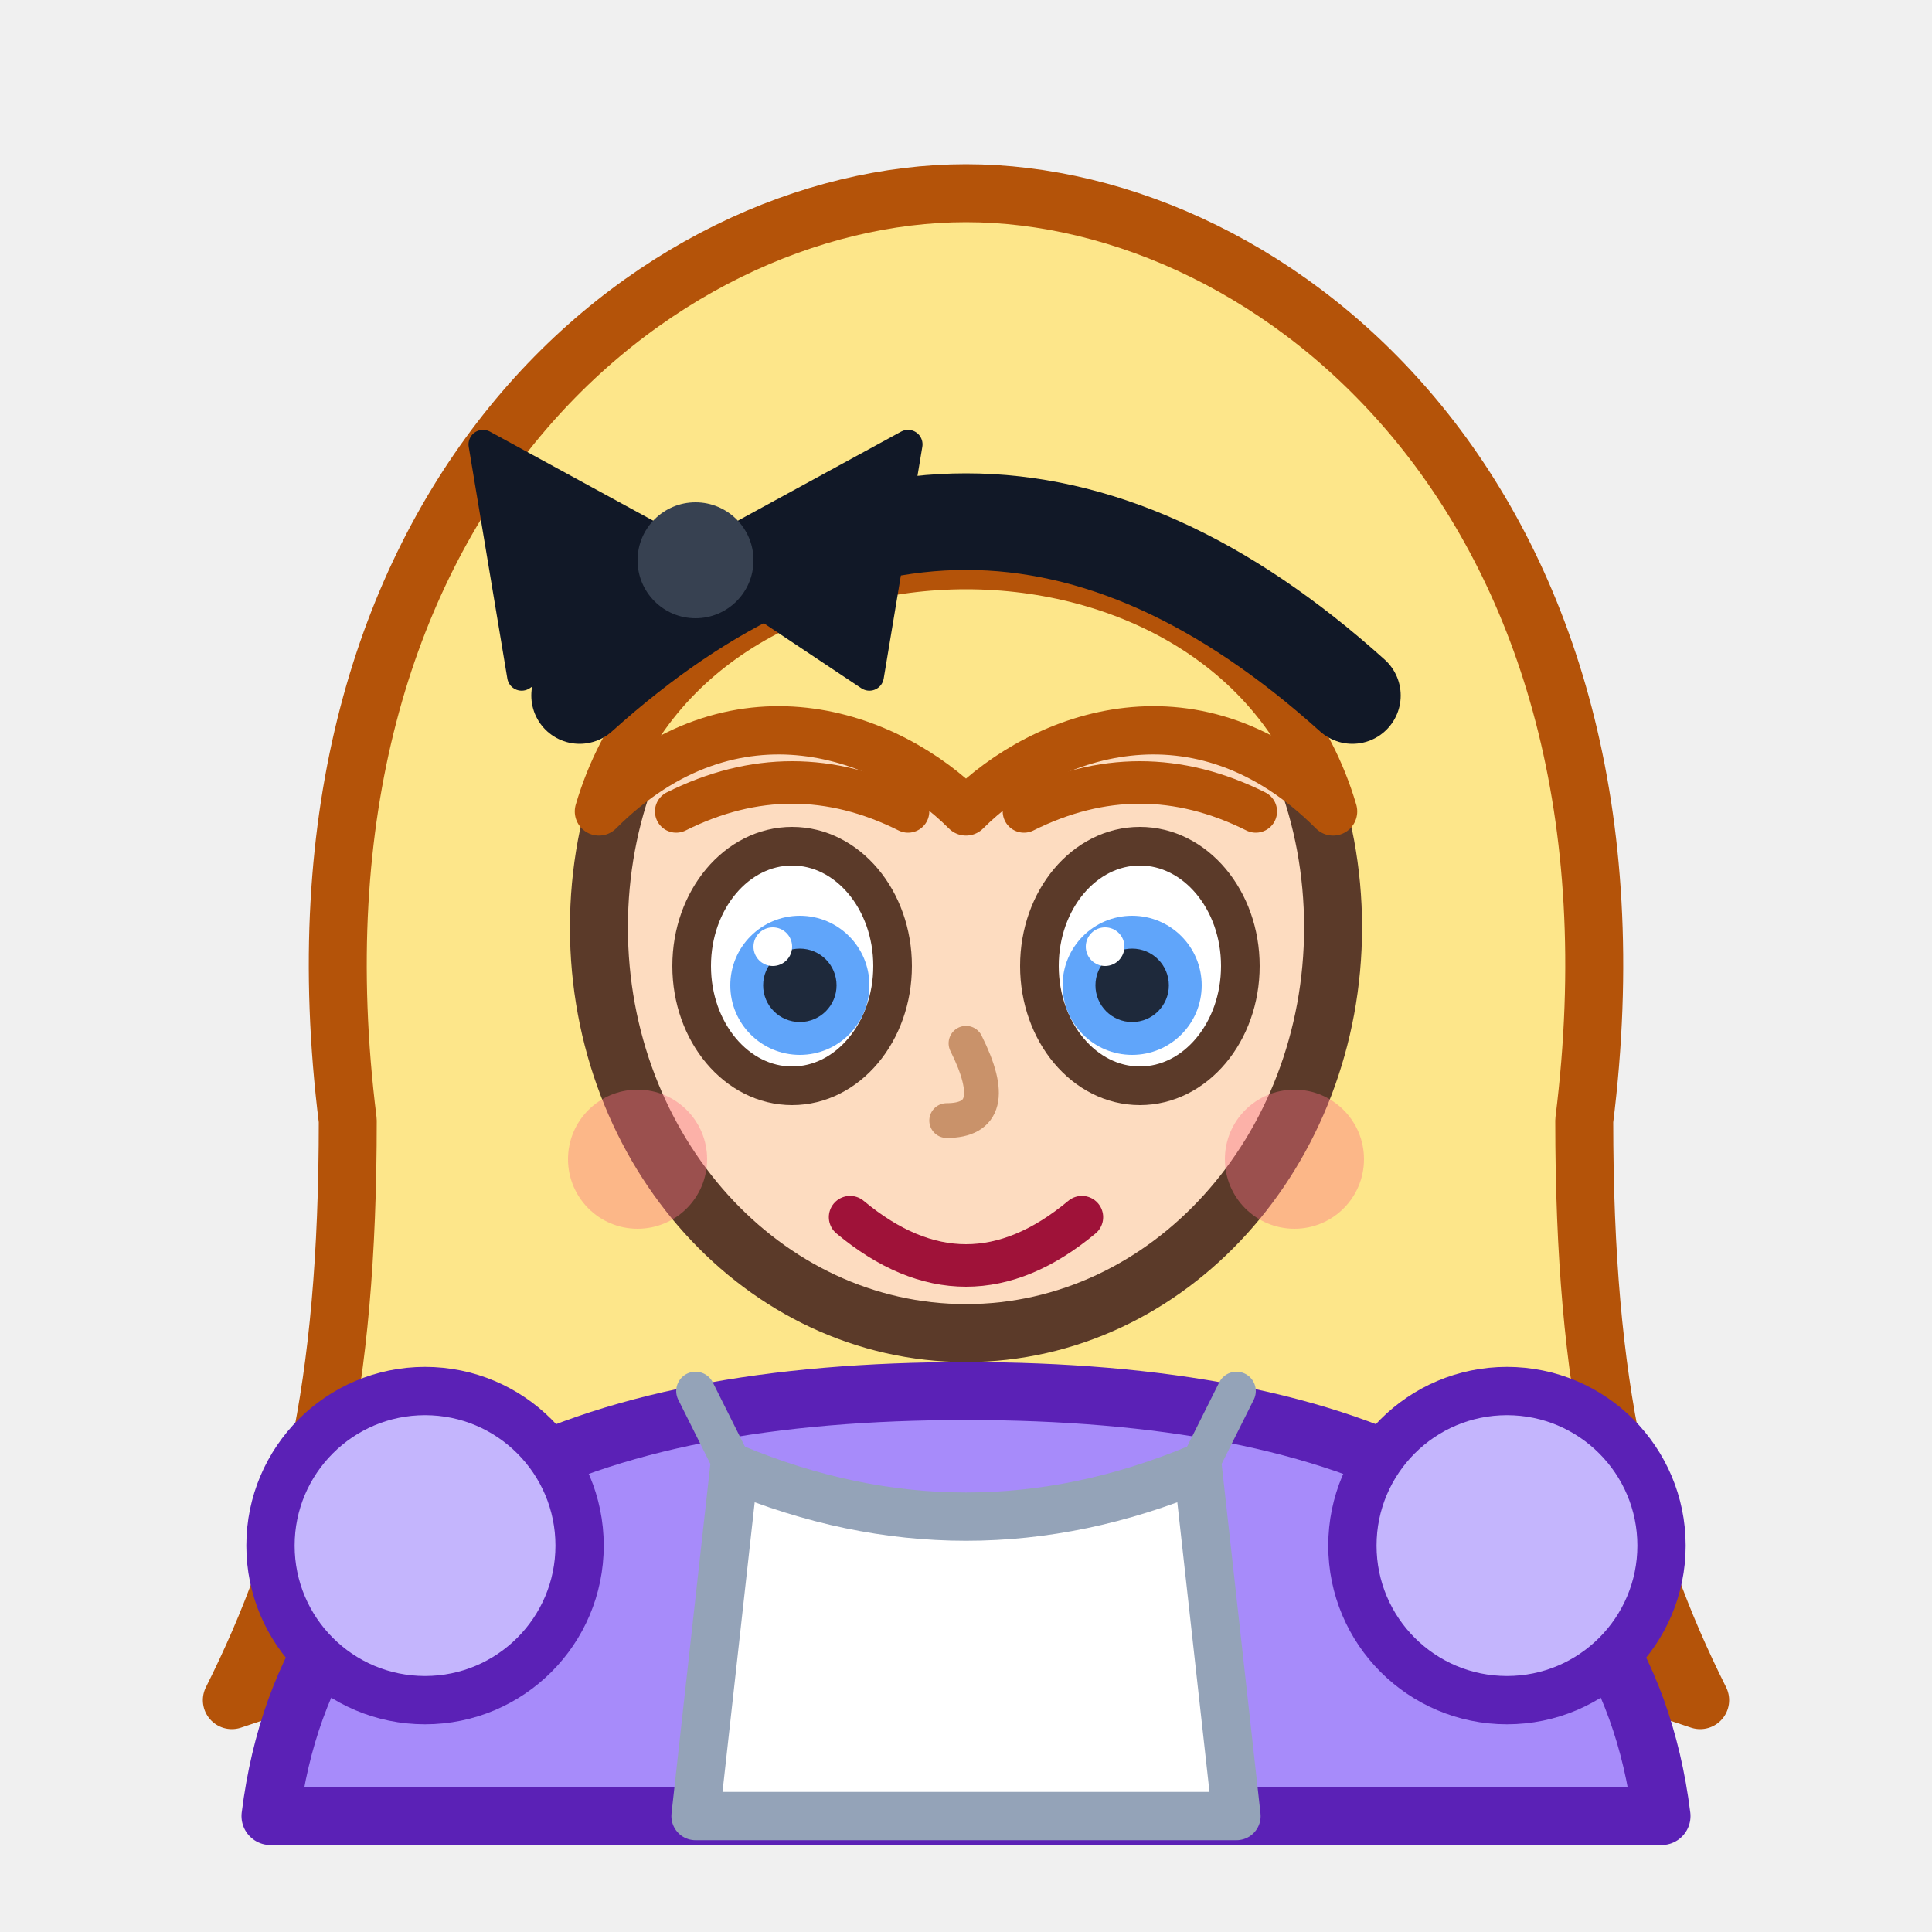
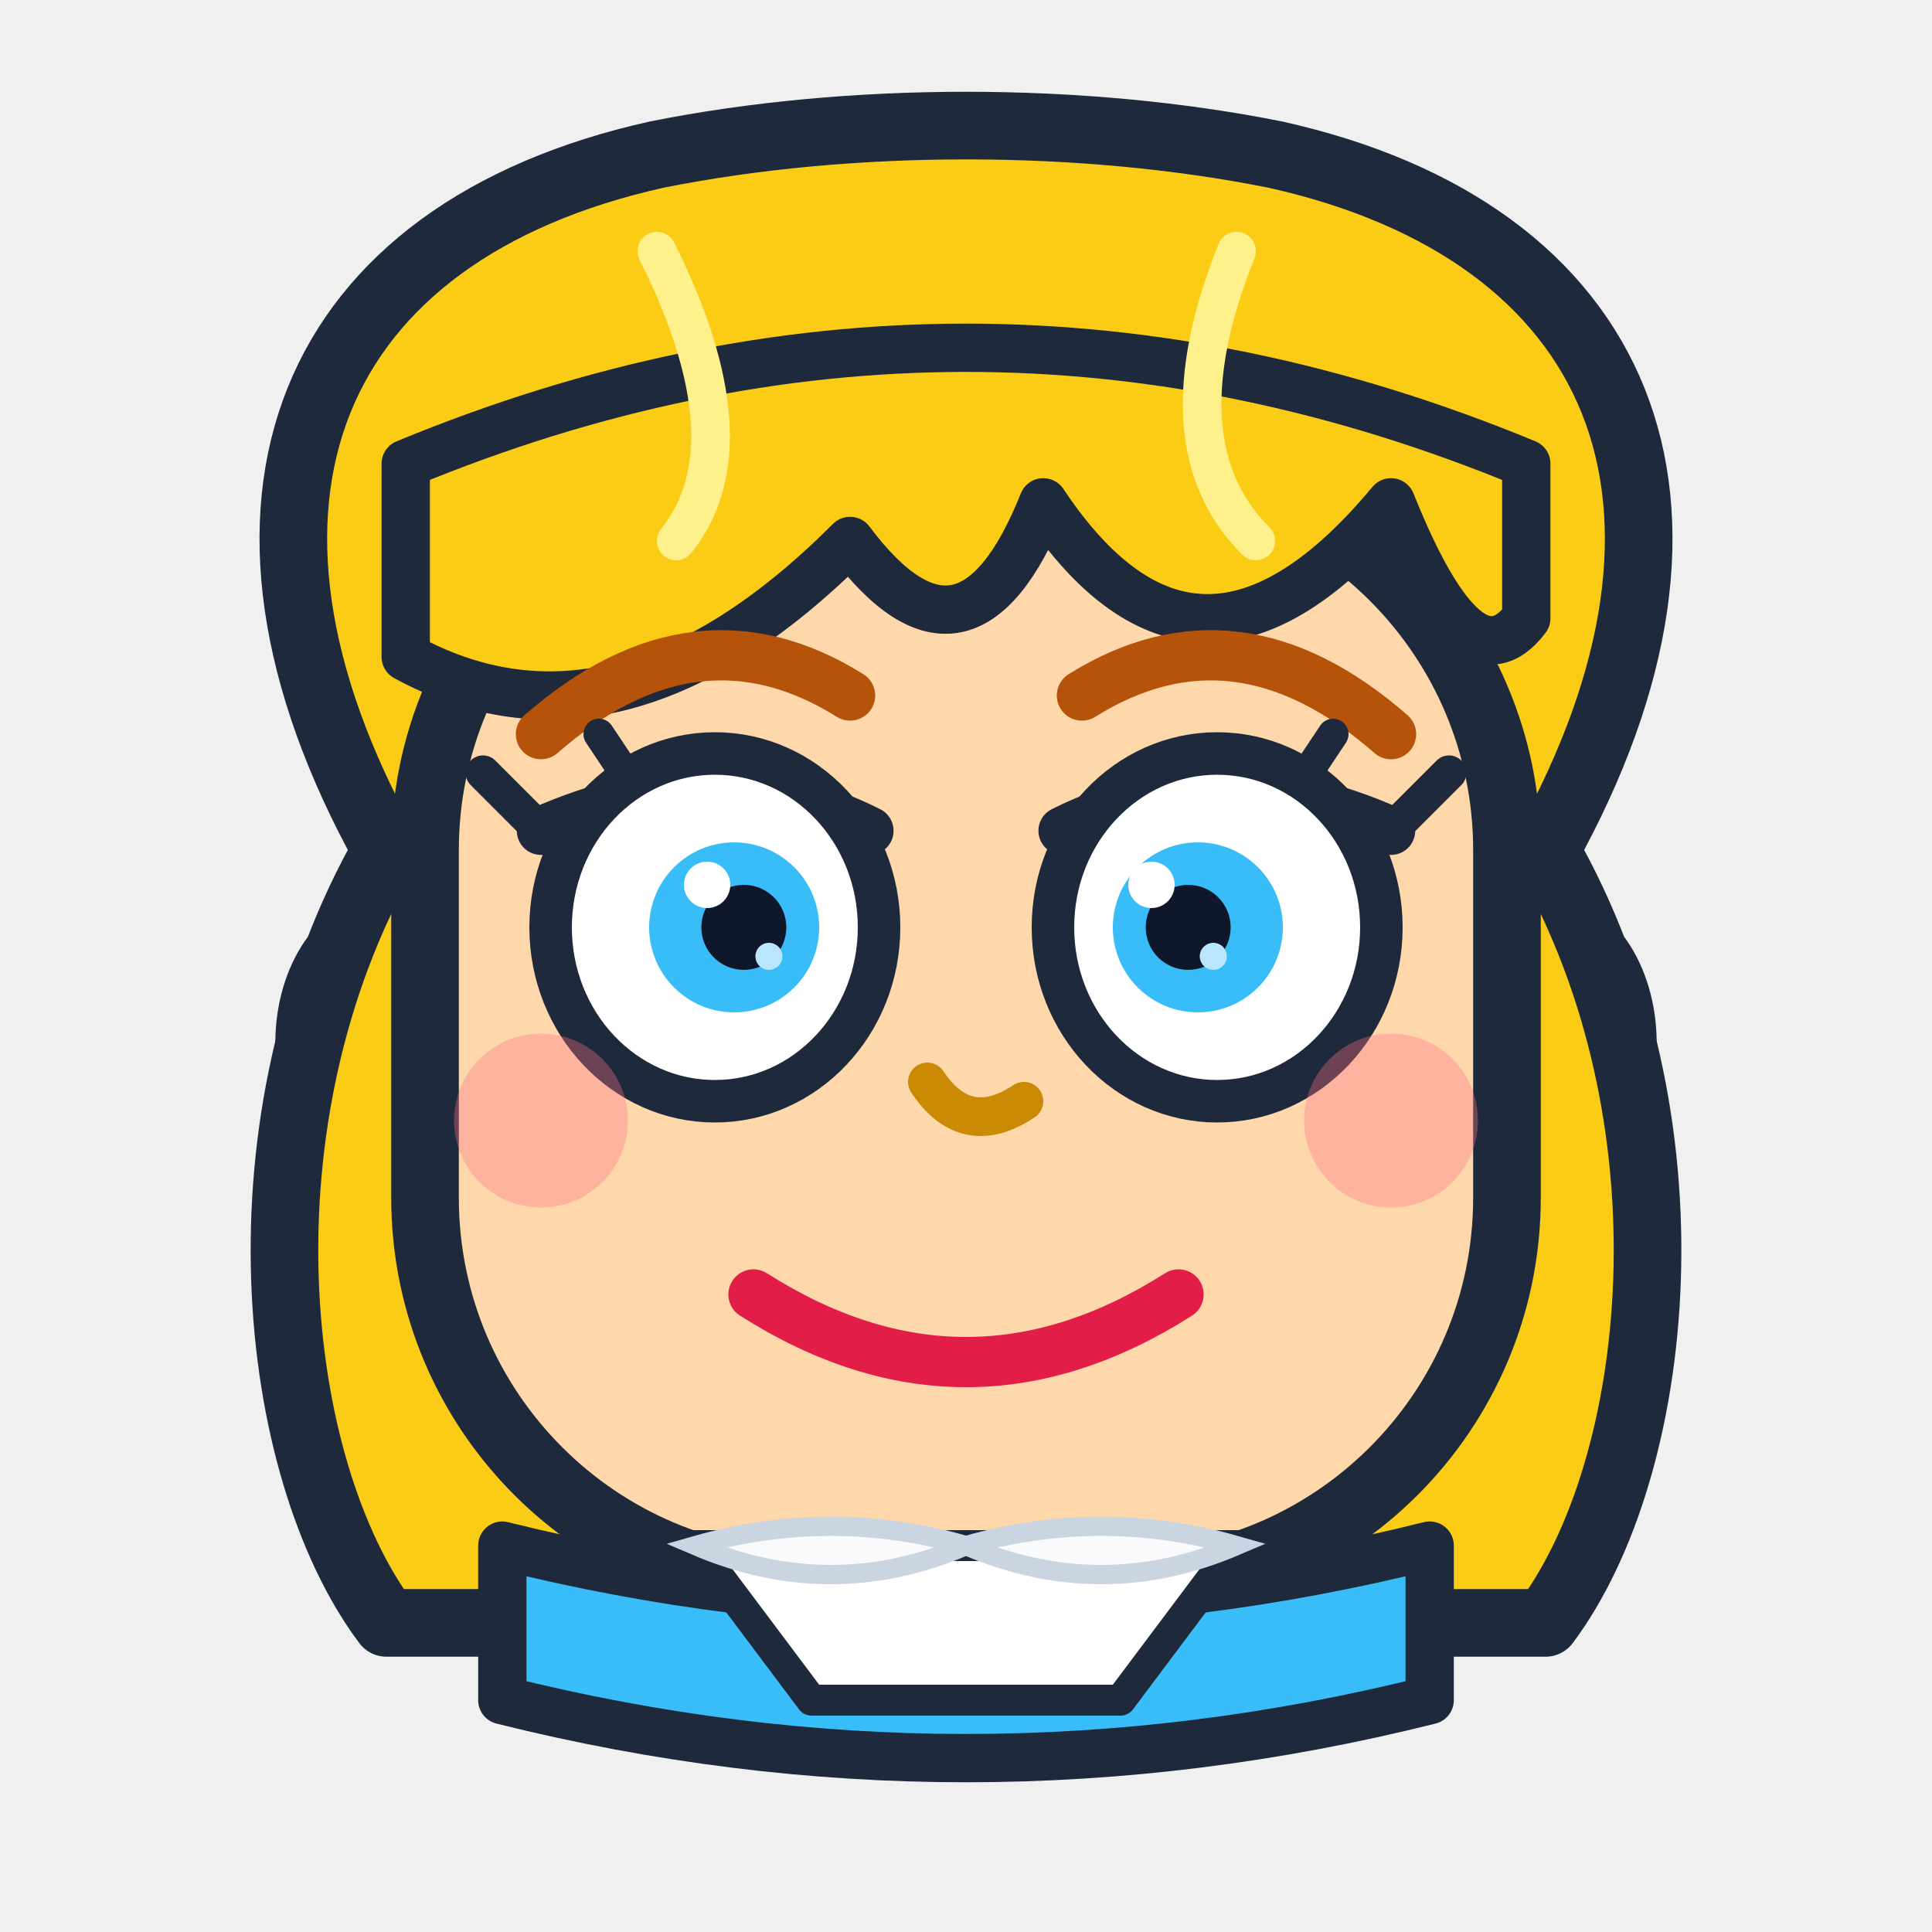
<svg xmlns="http://www.w3.org/2000/svg" viewBox="0 0 100 100" width="100%" height="100%">
-   <path d="M 18 58 C 14 26 34 10 50 10 C 66 10 86 26 82 58 C 82 72 84 80 88 88 L 70 82 L 30 82 L 12 88 C 16 80 18 72 18 58 Z" fill="#FDE68A" stroke="#B45309" stroke-width="3" stroke-linejoin="round" />
-   <path d="M 14 94 C 16 78 30 72 50 72 C 70 72 84 78 86 94 Z" fill="#A78BFA" stroke="#5B21B6" stroke-width="3" stroke-linejoin="round" />
-   <circle cx="22" cy="80" r="8" fill="#C4B5FD" stroke="#5B21B6" stroke-width="2.5" />
-   <circle cx="78" cy="80" r="8" fill="#C4B5FD" stroke="#5B21B6" stroke-width="2.5" />
-   <path d="M 36 94 L 38 76 Q 50 81 62 76 L 64 94 Z" fill="#FFFFFF" stroke="#94A3B8" stroke-width="2.5" stroke-linejoin="round" />
-   <line x1="38" y1="76" x2="36" y2="72" stroke="#94A3B8" stroke-width="2" stroke-linecap="round" />
-   <line x1="62" y1="76" x2="64" y2="72" stroke="#94A3B8" stroke-width="2" stroke-linecap="round" />
-   <ellipse cx="50" cy="48" rx="19" ry="21" fill="#FDDCC0" stroke="#5B3A29" stroke-width="3" />
-   <path d="M 31 42 C 36 25 64 25 69 42 C 62 35 54 38 50 42 C 46 38 38 35 31 42 Z" fill="#FDE68A" stroke="#B45309" stroke-width="2.5" stroke-linejoin="round" />
-   <path d="M 30 36 Q 50 18 70 36" fill="none" stroke="#111827" stroke-width="5" stroke-linecap="round" />
-   <path d="M 36 29 L 25 23 L 27 35 Z" fill="#111827" stroke="#111827" stroke-width="1.5" stroke-linejoin="round" />
-   <path d="M 36 29 L 47 23 L 45 35 Z" fill="#111827" stroke="#111827" stroke-width="1.5" stroke-linejoin="round" />
-   <circle cx="36" cy="29" r="3" fill="#374151" />
-   <ellipse cx="41" cy="50" rx="5.2" ry="6.2" fill="#FFFFFF" stroke="#5B3A29" stroke-width="2" />
-   <circle cx="41.4" cy="51" r="3.6" fill="#60A5FA" />
-   <circle cx="41.4" cy="51" r="1.9" fill="#1E293B" />
-   <circle cx="40" cy="49" r="1" fill="#FFFFFF" />
-   <ellipse cx="59" cy="50" rx="5.2" ry="6.2" fill="#FFFFFF" stroke="#5B3A29" stroke-width="2" />
-   <circle cx="58.6" cy="51" r="3.6" fill="#60A5FA" />
-   <circle cx="58.6" cy="51" r="1.9" fill="#1E293B" />
-   <circle cx="57.2" cy="49" r="1" fill="#FFFFFF" />
-   <path d="M 35 42 Q 41 39 47 42" fill="none" stroke="#B45309" stroke-width="2.2" stroke-linecap="round" />
-   <path d="M 65 42 Q 59 39 53 42" fill="none" stroke="#B45309" stroke-width="2.2" stroke-linecap="round" />
-   <circle cx="33" cy="60" r="3.6" fill="#FB7185" opacity="0.4" />
-   <circle cx="67" cy="60" r="3.6" fill="#FB7185" opacity="0.4" />
-   <path d="M 50 54 Q 52 58 49 58" fill="none" stroke="#C9926A" stroke-width="1.8" stroke-linecap="round" />
-   <path d="M 44 63 Q 50 68 56 63" fill="none" stroke="#9F1239" stroke-width="2.2" stroke-linecap="round" />
+   <ellipse cx="20" cy="54" rx="4.5" ry="6.5" fill="#FED7AA" stroke="#1E293B" stroke-width="2.5" />
+   <ellipse cx="80" cy="54" rx="4.5" ry="6.5" fill="#FED7AA" stroke="#1E293B" stroke-width="2.5" />
+   <path d="M 47 16 C 36 10 32 18 45 22 Z" fill="#0F172A" stroke="#1E293B" stroke-width="2" stroke-linejoin="round" />
+   <path d="M 53 16 C 64 10 68 18 55 22 Z" fill="#0F172A" stroke="#1E293B" stroke-width="2" stroke-linejoin="round" />
+   <ellipse cx="50" cy="19" rx="3.5" ry="2.8" fill="#1E293B" stroke="#0F172A" stroke-width="1.6" />
+   <path d="M 24 28 C 24 14 76 14 76 28 L 74 31 C 74 18 26 18 26 31 Z" fill="#0F172A" />
+   <path d="     M 20 44      C 10 26 16 12 34 8      C 44 6 56 6 66 8      C 84 12 90 26 80 44      C 88 58 86 76 80 84      L 20 84      C 14 76 12 58 20 44      Z" fill="#FACC15" stroke="#1E293B" stroke-width="3.5" stroke-linejoin="round" />
+   <rect x="22" y="24" width="56" height="58" rx="20" fill="#FED7AA" stroke="#1E293B" stroke-width="3.5" />
+   <path d="     M 21 34      Q 32 40 44 28      Q 50 36 54 26      Q 62 38 72 26      Q 76 36 79 32      L 79 24      Q 50 12 21 24      Z" fill="#FACC15" stroke="#1E293B" stroke-width="2.5" stroke-linejoin="round" />
+   <path d="M 34 13 Q 39 23 35 28" fill="none" stroke="#FEF08A" stroke-width="2" stroke-linecap="round" />
+   <path d="M 64 13 Q 60 23 65 28" fill="none" stroke="#FEF08A" stroke-width="2" stroke-linecap="round" />
+   <path d="M 28 38 Q 36 31 44 36" fill="none" stroke="#B45309" stroke-width="2.6" stroke-linecap="round" />
+   <path d="M 56 36 Q 64 31 72 38" fill="none" stroke="#B45309" stroke-width="2.6" stroke-linecap="round" />
+   <path d="M 28 43 Q 37 39 45 43" fill="none" stroke="#1E293B" stroke-width="2.5" stroke-linecap="round" />
+   <line x1="28" y1="43" x2="25" y2="40" stroke="#1E293B" stroke-width="1.8" stroke-linecap="round" />
+   <line x1="33" y1="41" x2="31" y2="38" stroke="#1E293B" stroke-width="1.6" stroke-linecap="round" />
+   <path d="M 55 43 Q 63 39 72 43" fill="none" stroke="#1E293B" stroke-width="2.5" stroke-linecap="round" />
+   <line x1="72" y1="43" x2="75" y2="40" stroke="#1E293B" stroke-width="1.8" stroke-linecap="round" />
+   <line x1="67" y1="41" x2="69" y2="38" stroke="#1E293B" stroke-width="1.6" stroke-linecap="round" />
+   <ellipse cx="37" cy="48" rx="8.5" ry="9" fill="#FFFFFF" stroke="#1E293B" stroke-width="2.2" />
+   <circle cx="38" cy="48" r="4.4" fill="#38BDF8" />
+   <circle cx="38.5" cy="48" r="2.2" fill="#0F172A" />
+   <circle cx="36.6" cy="45.8" r="1.2" fill="#FFFFFF" />
+   <circle cx="39.8" cy="49.5" r="0.7" fill="#BAE6FD" />
+   <ellipse cx="63" cy="48" rx="8.5" ry="9" fill="#FFFFFF" stroke="#1E293B" stroke-width="2.2" />
+   <circle cx="62" cy="48" r="4.4" fill="#38BDF8" />
+   <circle cx="61.5" cy="48" r="2.2" fill="#0F172A" />
+   <circle cx="59.6" cy="45.8" r="1.2" fill="#FFFFFF" />
+   <circle cx="62.8" cy="49.5" r="0.7" fill="#BAE6FD" />
+   <path d="M 48 56 Q 50 59 53 57" fill="none" stroke="#CA8A04" stroke-width="2" stroke-linecap="round" />
+   <circle cx="28" cy="58" r="4.5" fill="#FB7185" opacity="0.35" />
+   <circle cx="72" cy="58" r="4.5" fill="#FB7185" opacity="0.35" />
+   <path d="M 39 67 Q 50 74 61 67" fill="none" stroke="#E11D48" stroke-width="2.6" stroke-linecap="round" />
+   <g>
+     <path d="M 26 80 Q 50 86 74 80 L 74 88 Q 50 94 26 88 Z" fill="#38BDF8" stroke="#1E293B" stroke-width="2.5" stroke-linejoin="round" />
+     <polygon points="36,80 42,88 58,88 64,80" fill="#FFFFFF" stroke="#1E293B" stroke-width="1.6" stroke-linejoin="round" />
+     <path d="M 36 80 Q 43 83 50 80 Q 43 78 36 80 Z" fill="#F8FAFC" stroke="#CBD5E1" stroke-width="1" />
+     <path d="M 64 80 Q 57 83 50 80 Q 57 78 64 80 Z" fill="#F8FAFC" stroke="#CBD5E1" stroke-width="1" />
+   </g>
</svg>
